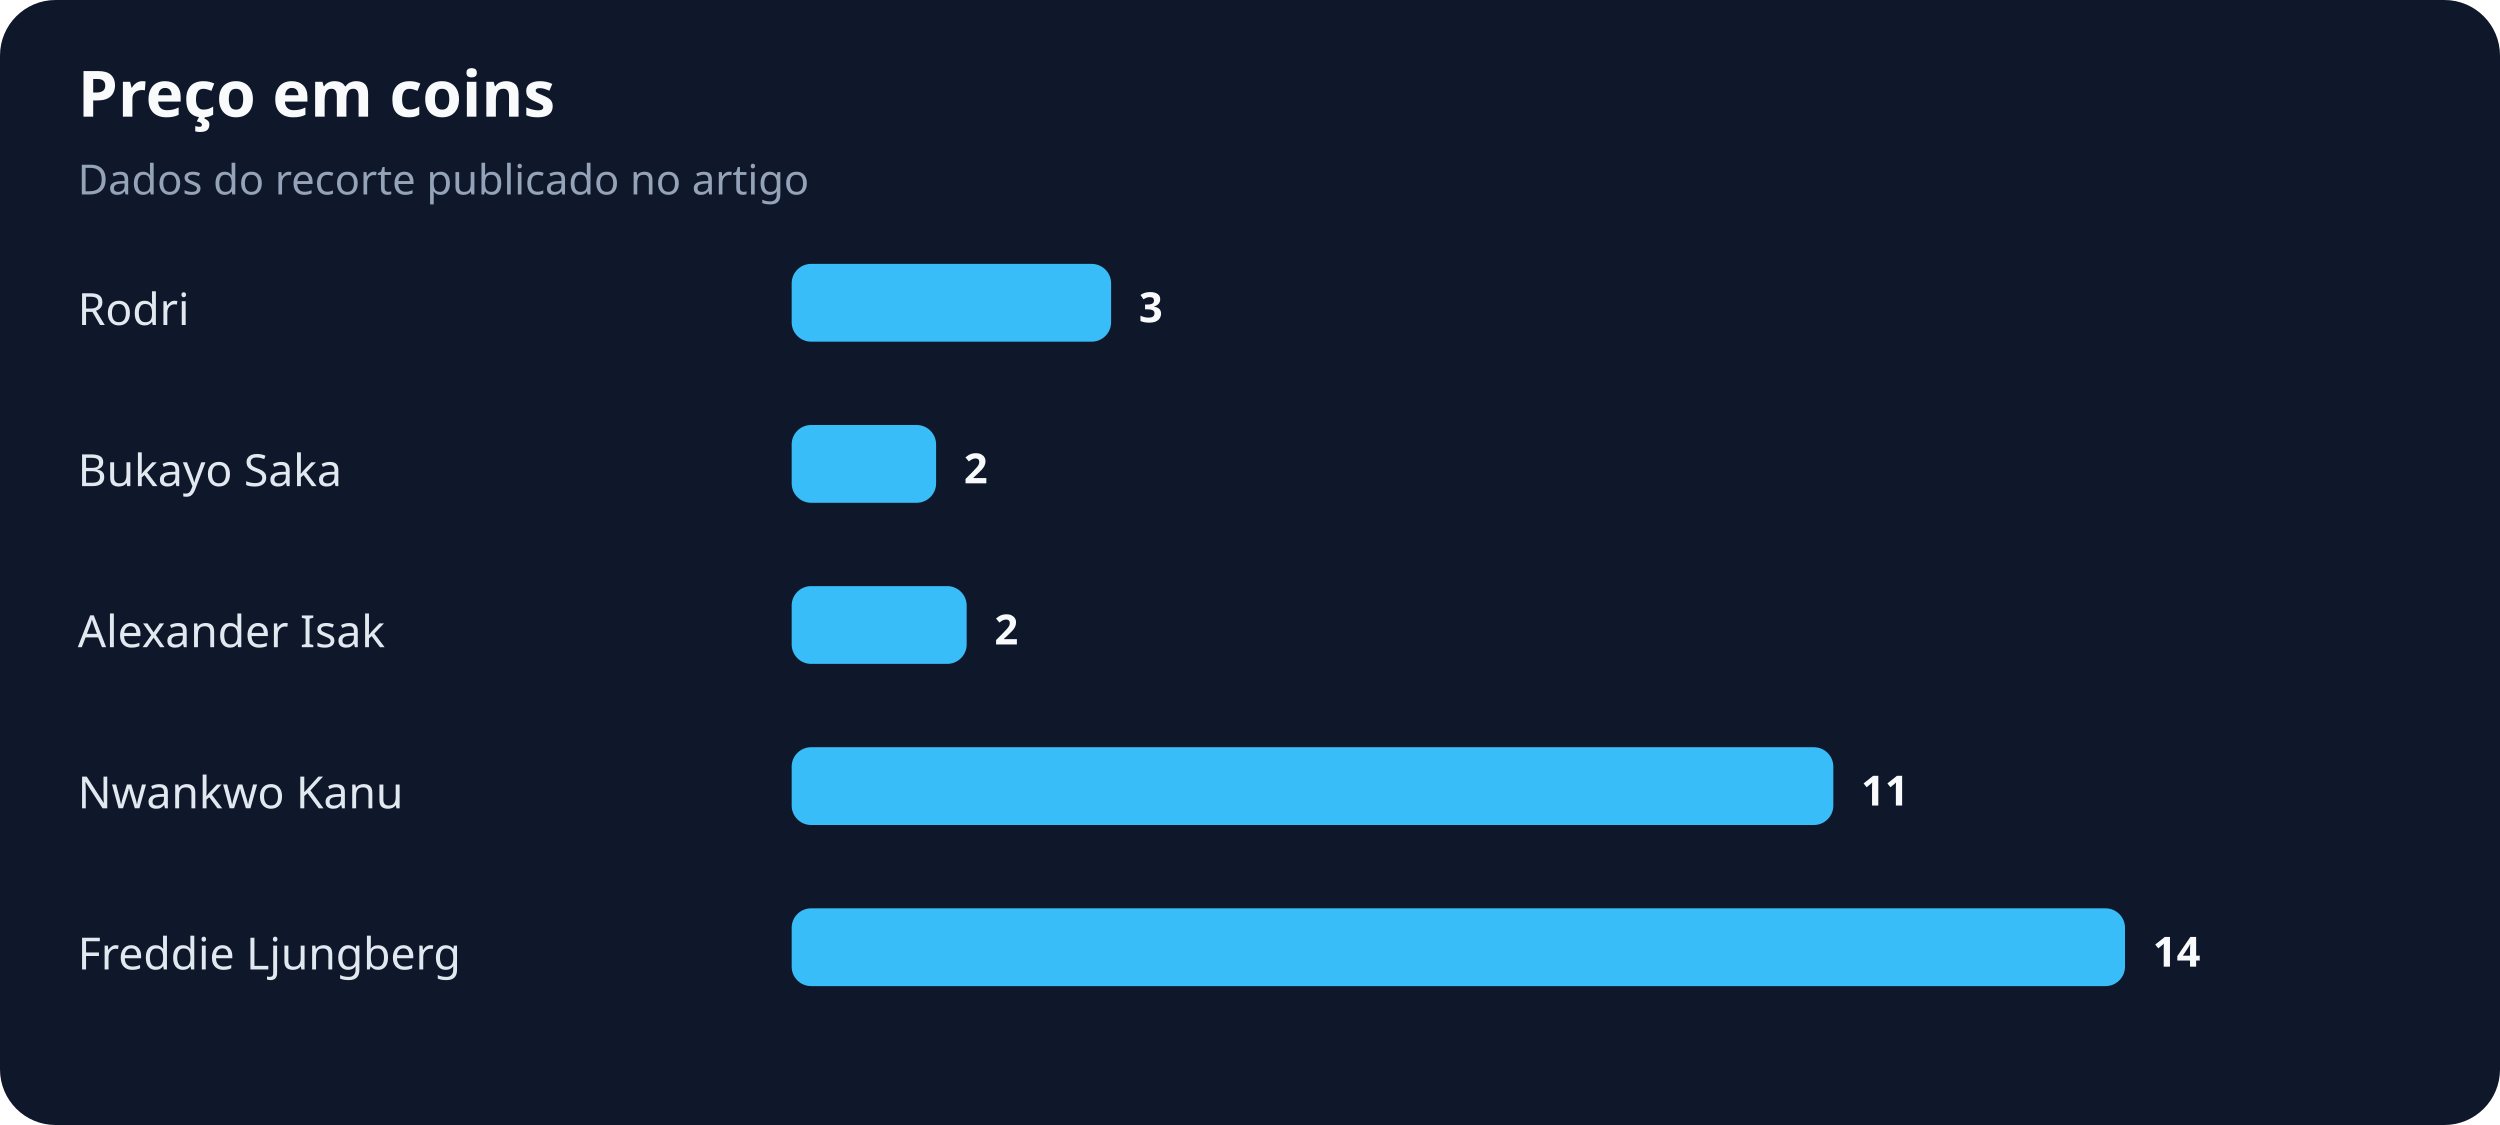
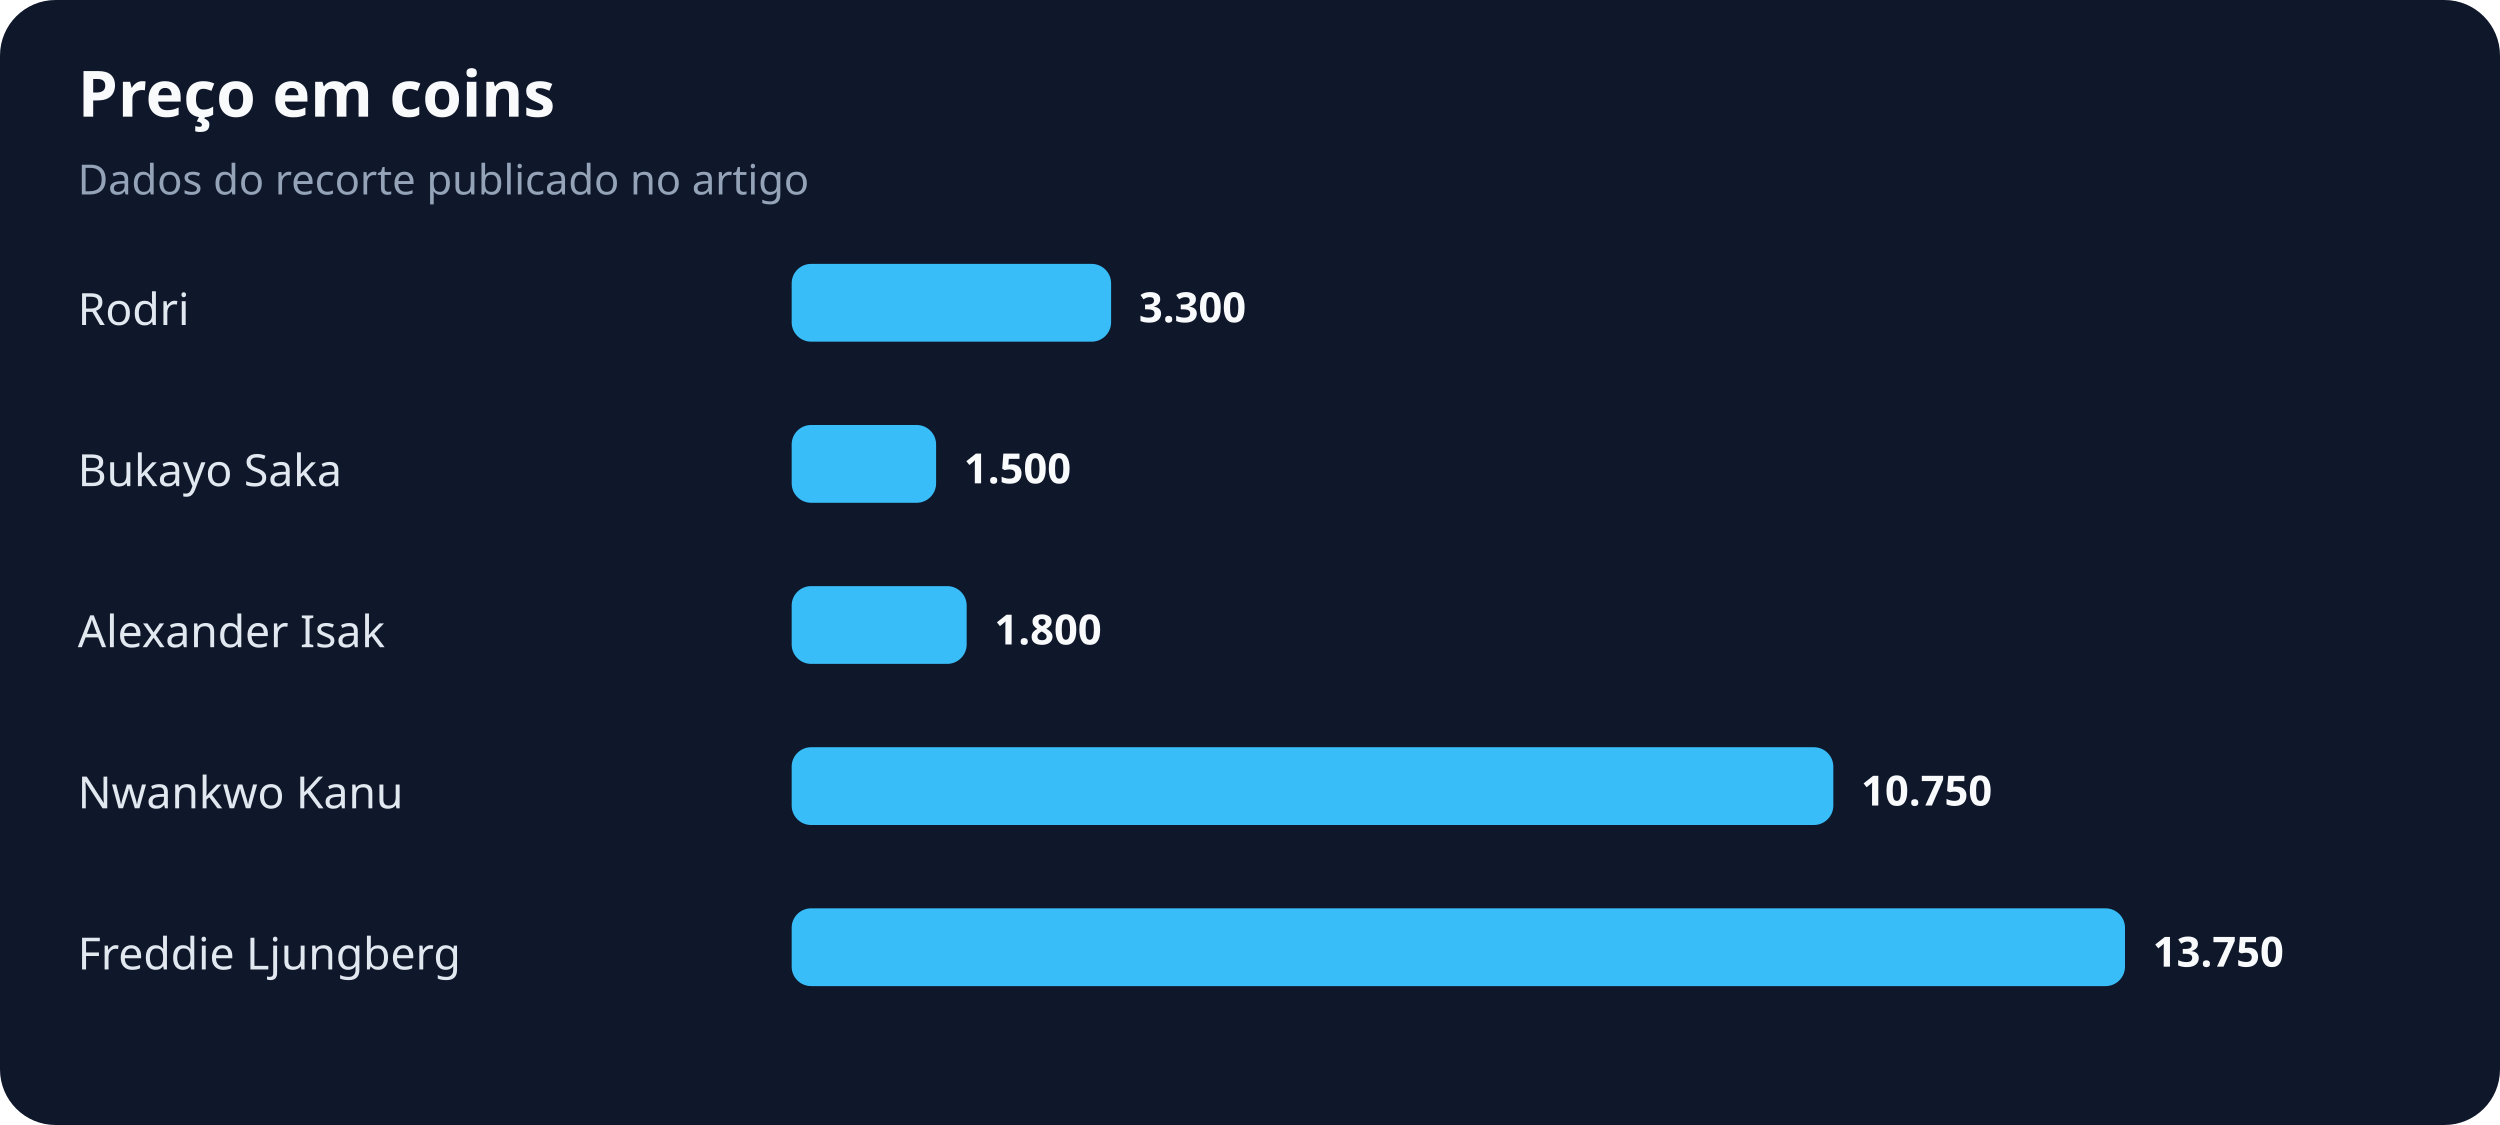
<svg xmlns="http://www.w3.org/2000/svg" width="900" height="405" viewBox="0 0 900 405" role="img" aria-labelledby="title desc">
  <rect width="100%" height="100%" rx="20" fill="#0f172a" />
  <text x="28" y="42" fill="#f8fafc" font-family="system-ui,sans-serif" font-size="23" font-weight="700">Preço em coins</text>
  <text x="28" y="70" fill="#94a3b8" font-family="system-ui,sans-serif" font-size="15">Dados do recorte publicado no artigo</text>
  <text x="28" y="117" fill="#e2e8f0" font-family="system-ui,sans-serif" font-size="16">Rodri</text>
  <rect x="285" y="95" width="115" height="28" rx="7" fill="#38bdf8" />
-   <text x="410" y="116" fill="#f8fafc" font-family="system-ui,sans-serif" font-size="15" font-weight="700">3</text>
+   <text x="410" y="116" fill="#f8fafc" font-family="system-ui,sans-serif" font-size="15" font-weight="700">3.300</text>
  <text x="28" y="175" fill="#e2e8f0" font-family="system-ui,sans-serif" font-size="16">Bukayo Saka</text>
  <rect x="285" y="153" width="52" height="28" rx="7" fill="#38bdf8" />
-   <text x="347" y="174" fill="#f8fafc" font-family="system-ui,sans-serif" font-size="15" font-weight="700">2</text>
+   <text x="347" y="174" fill="#f8fafc" font-family="system-ui,sans-serif" font-size="15" font-weight="700">1.500</text>
  <text x="28" y="233" fill="#e2e8f0" font-family="system-ui,sans-serif" font-size="16">Alexander Isak</text>
  <rect x="285" y="211" width="63" height="28" rx="7" fill="#38bdf8" />
-   <text x="358" y="232" fill="#f8fafc" font-family="system-ui,sans-serif" font-size="15" font-weight="700">2</text>
+   <text x="358" y="232" fill="#f8fafc" font-family="system-ui,sans-serif" font-size="15" font-weight="700">1.800</text>
  <text x="28" y="291" fill="#e2e8f0" font-family="system-ui,sans-serif" font-size="16">Nwankwo Kanu</text>
  <rect x="285" y="269" width="375" height="28" rx="7" fill="#38bdf8" />
-   <text x="670" y="290" fill="#f8fafc" font-family="system-ui,sans-serif" font-size="15" font-weight="700">11</text>
+   <text x="670" y="290" fill="#f8fafc" font-family="system-ui,sans-serif" font-size="15" font-weight="700">10.750</text>
  <text x="28" y="349" fill="#e2e8f0" font-family="system-ui,sans-serif" font-size="16">Freddie Ljungberg</text>
  <rect x="285" y="327" width="480" height="28" rx="7" fill="#38bdf8" />
-   <text x="775" y="348" fill="#f8fafc" font-family="system-ui,sans-serif" font-size="15" font-weight="700">14</text>
+   <text x="775" y="348" fill="#f8fafc" font-family="system-ui,sans-serif" font-size="15" font-weight="700">13.750</text>
</svg>
